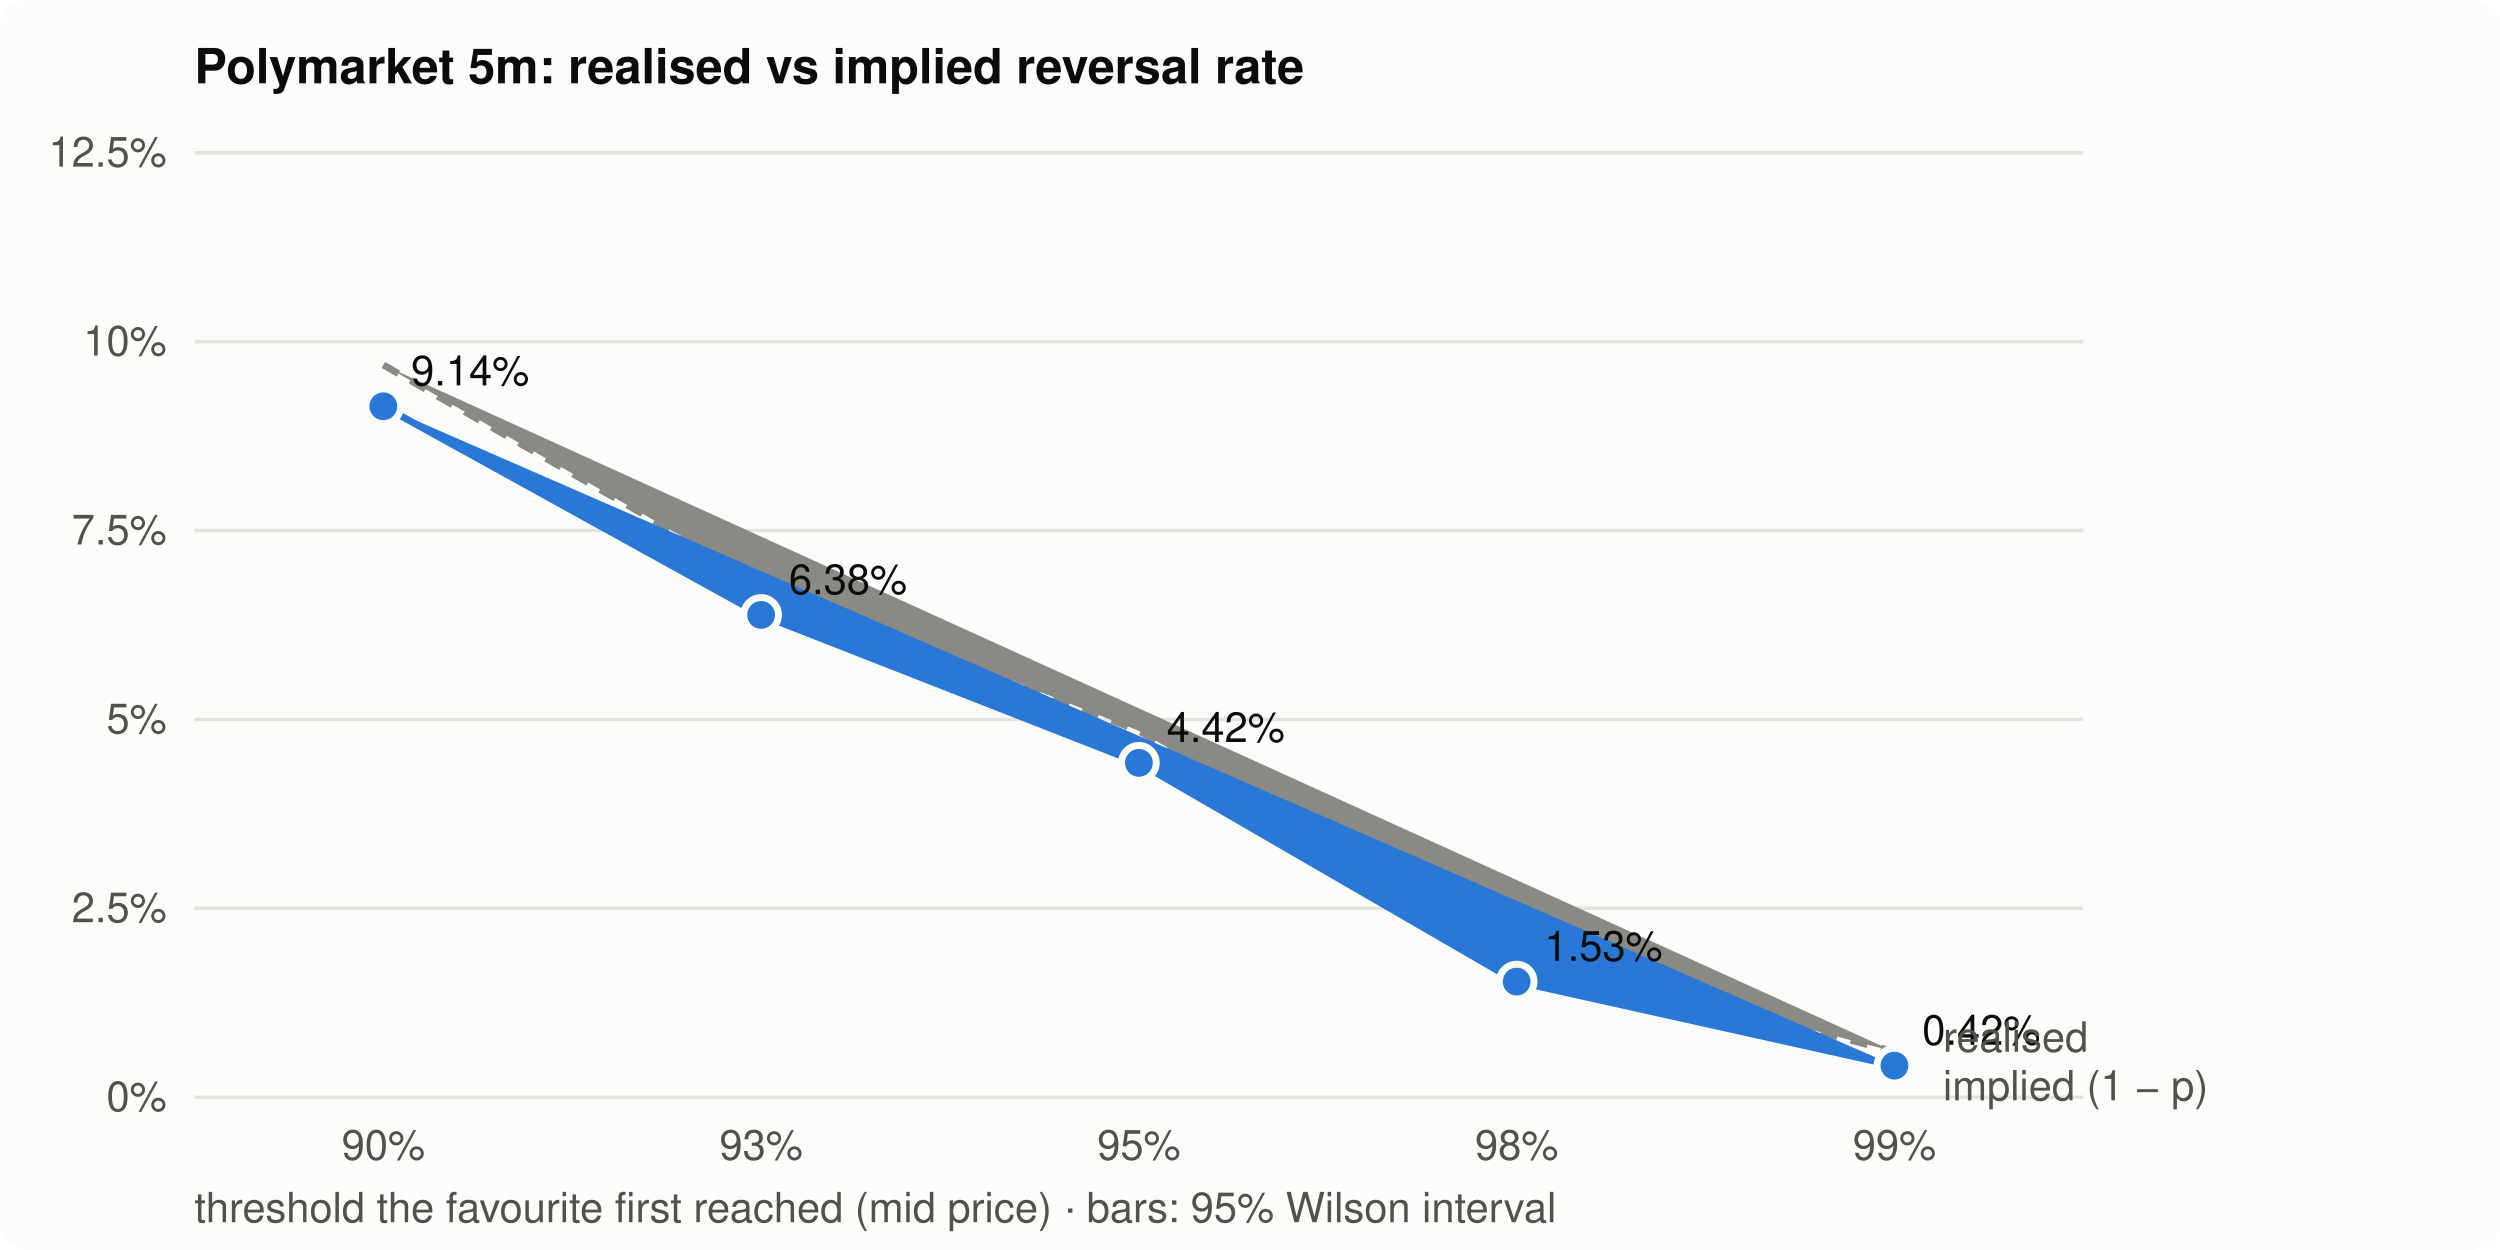
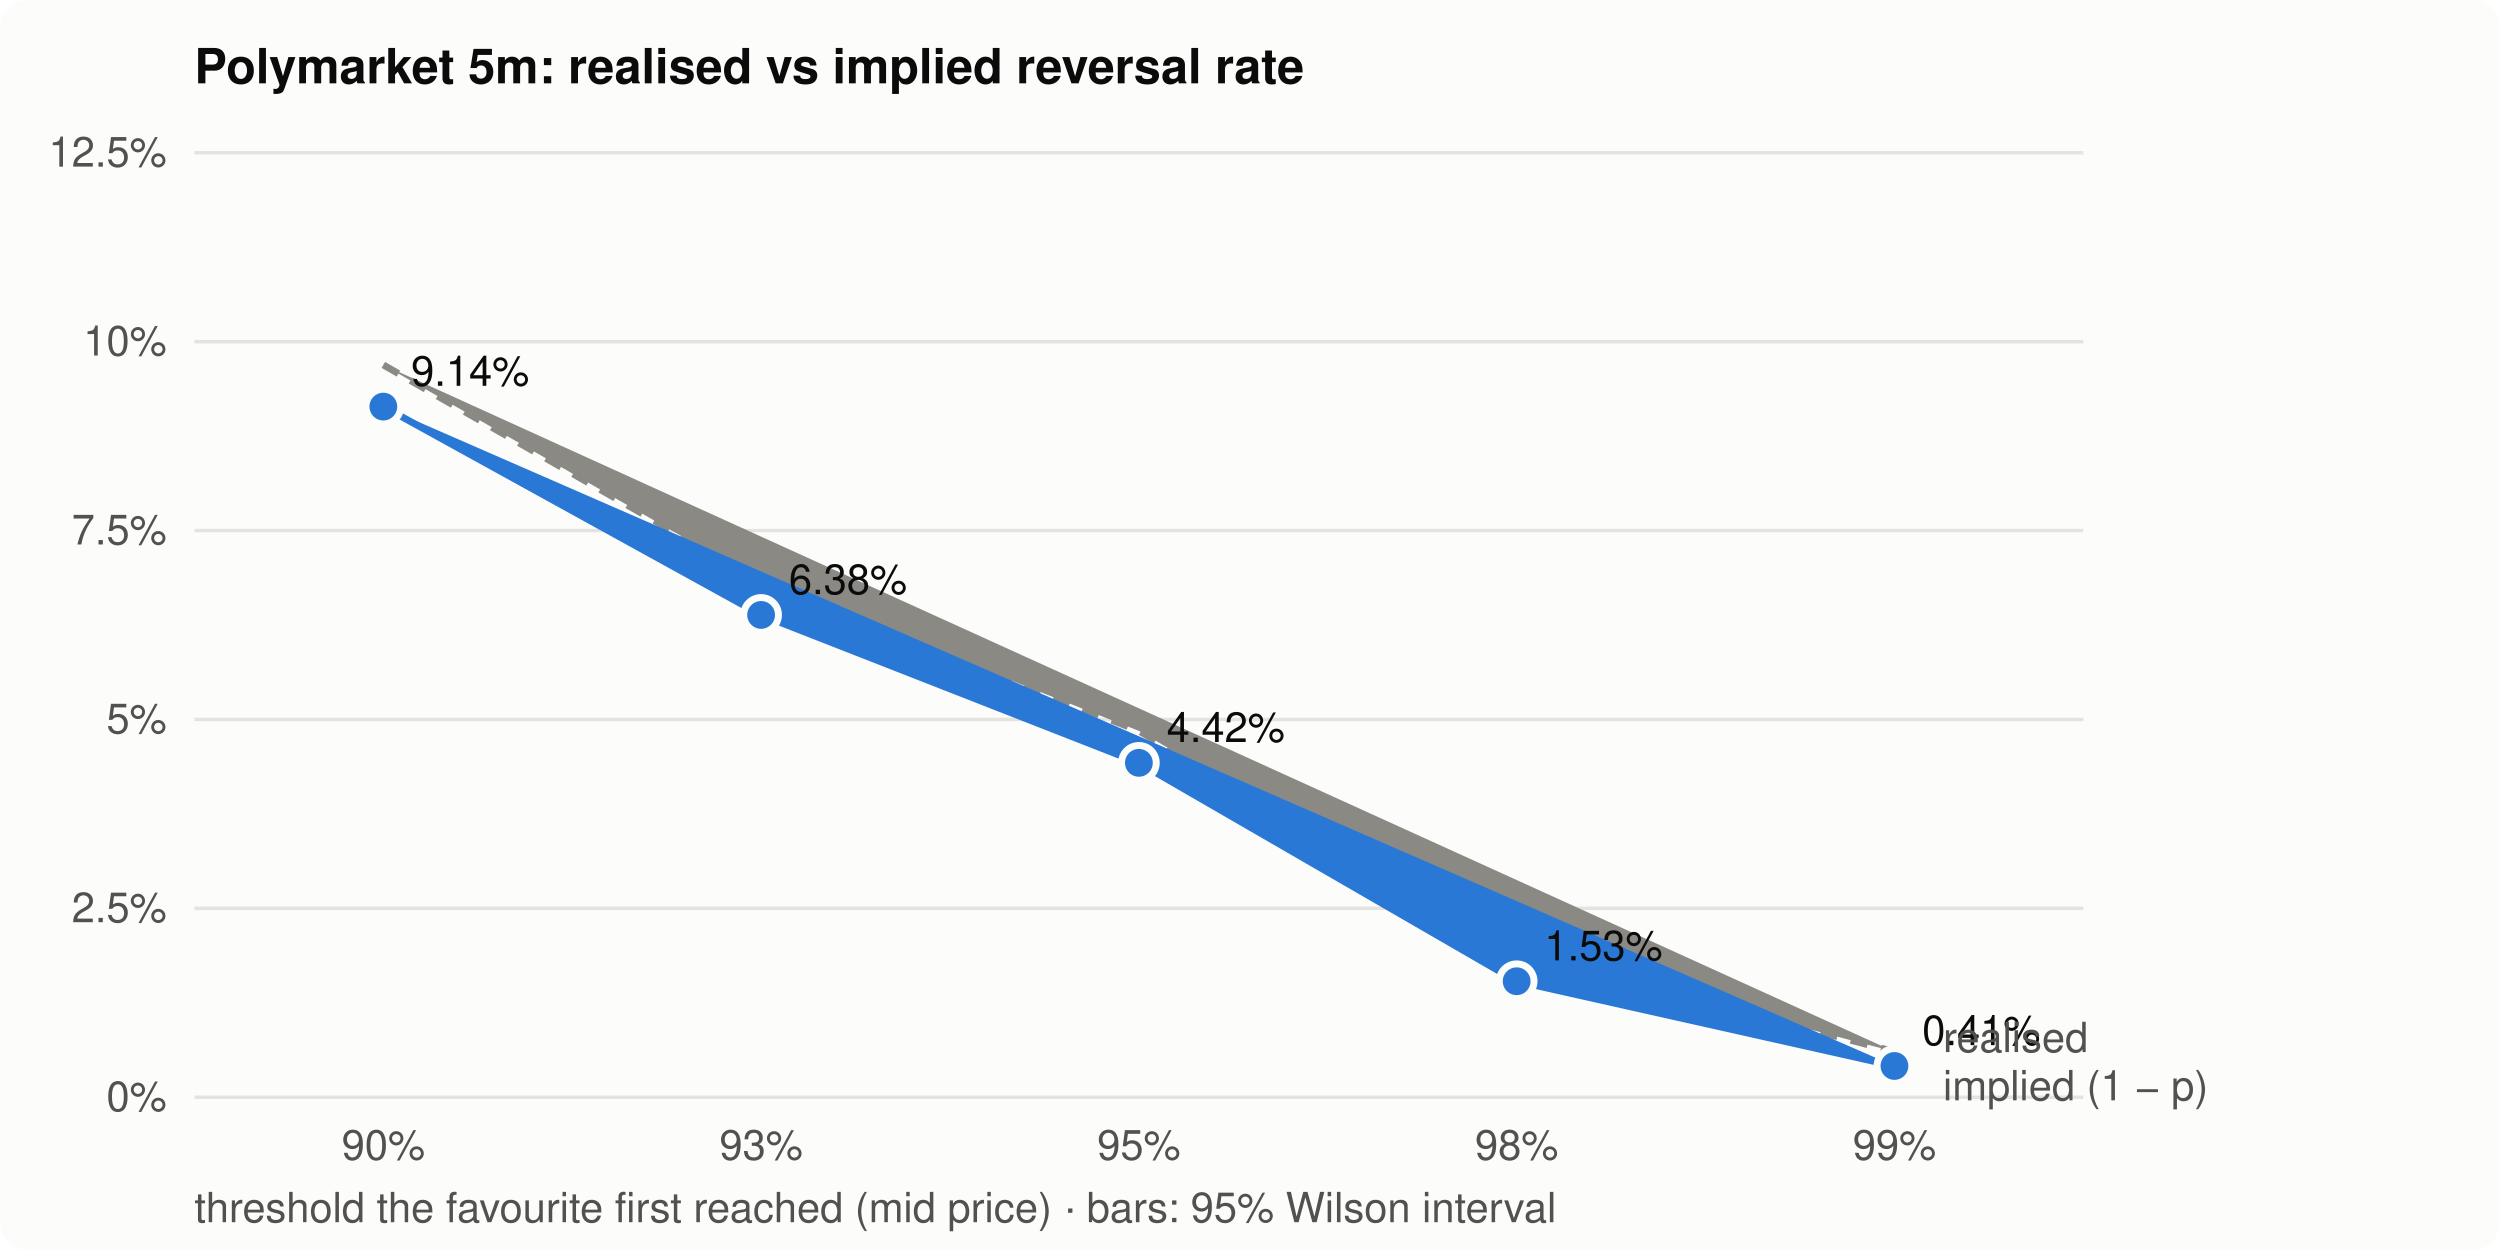
<svg xmlns="http://www.w3.org/2000/svg" viewBox="0 0 720 360" width="720" height="360" role="img" aria-label="Polymarket 5m: realised vs implied reversal rate">
  <style>
  .bg{fill:#fcfcfb} .t1{fill:#0b0b0b} .t2{fill:#52514e} .grid{stroke:#e4e3df}
  .s1{stroke:#2a78d6;fill:#2a78d6} .s2{stroke:#eb6834;fill:#eb6834} .s3{stroke:#1baf7a;fill:#1baf7a}
  .ref{stroke:#8a8984;fill:#8a8984} .ring{stroke:#fcfcfb}
  text{font-family:-apple-system,Segoe UI,Helvetica,Arial,sans-serif;font-size:12px}
  .title{font-size:14px;font-weight:600}
  @media (prefers-color-scheme: dark){
    .bg{fill:#1a1a19} .t1{fill:#f0efec} .t2{fill:#c3c2b7} .grid{stroke:#34332f}
    .s1{stroke:#3987e5;fill:#3987e5} .s2{stroke:#d95926;fill:#d95926} .s3{stroke:#199e70;fill:#199e70}
    .ref{stroke:#9d9c96;fill:#9d9c96} .ring{stroke:#1a1a19}
  }
</style>
  <rect class="bg" width="720" height="360" rx="8" />
  <text class="t1 title" x="56" y="24">Polymarket 5m: realised vs implied reversal rate</text>
  <line class="grid" x1="56" x2="600" y1="316.0" y2="316.0" stroke-width="1" />
  <text class="t2" x="48" y="320.0" text-anchor="end">0%</text>
  <line class="grid" x1="56" x2="600" y1="261.6" y2="261.6" stroke-width="1" />
  <text class="t2" x="48" y="265.6" text-anchor="end">2.5%</text>
  <line class="grid" x1="56" x2="600" y1="207.2" y2="207.2" stroke-width="1" />
  <text class="t2" x="48" y="211.2" text-anchor="end">5%</text>
  <line class="grid" x1="56" x2="600" y1="152.8" y2="152.8" stroke-width="1" />
  <text class="t2" x="48" y="156.8" text-anchor="end">7.5%</text>
  <line class="grid" x1="56" x2="600" y1="98.4" y2="98.4" stroke-width="1" />
  <text class="t2" x="48" y="102.4" text-anchor="end">10%</text>
  <line class="grid" x1="56" x2="600" y1="44.0" y2="44.0" stroke-width="1" />
  <text class="t2" x="48" y="48.0" text-anchor="end">12.5%</text>
  <text class="t2" x="110.4" y="334" text-anchor="middle">90%</text>
  <text class="t2" x="219.2" y="334" text-anchor="middle">93%</text>
  <text class="t2" x="328.0" y="334" text-anchor="middle">95%</text>
  <text class="t2" x="436.8" y="334" text-anchor="middle">98%</text>
  <text class="t2" x="545.6" y="334" text-anchor="middle">99%</text>
  <path class="ref" d="M110.4,105.1 L219.2,167.6 L328.0,210.5 L436.8,274.2 L545.6,302.9" fill="none" stroke-width="2" stroke-linejoin="round" stroke-dasharray="5 4" />
  <line class="s1" x1="110.4" x2="110.4" y1="120.1" y2="114.0" stroke-width="2" stroke-linecap="round" />
  <line class="s1" x1="219.2" x2="219.2" y1="179.7" y2="174.5" stroke-width="2" stroke-linecap="round" />
  <line class="s1" x1="328.0" x2="328.0" y1="221.9" y2="217.5" stroke-width="2" stroke-linecap="round" />
-   <line class="s1" x1="436.8" x2="436.8" y1="284.1" y2="281.3" stroke-width="2" stroke-linecap="round" />
-   <line class="s1" x1="545.6" x2="545.6" y1="308.8" y2="304.4" stroke-width="2" stroke-linecap="round" />
-   <path class="s1" d="M110.4,117.0 L219.2,177.1 L328.0,219.7 L436.8,282.7 L545.6,306.9" fill="none" stroke-width="2" stroke-linejoin="round" />
-   <circle class="s1 ring" cx="110.4" cy="117.0" r="5" stroke-width="2" />
-   <text class="t1" x="118.4" y="111.0">9.14%</text>
+   <line class="s1" x1="436.8" x2="436.8" y1="284.0" y2="281.2" stroke-width="2" stroke-linecap="round" />
+   <line class="s1" x1="545.6" x2="545.6" y1="308.9" y2="304.6" stroke-width="2" stroke-linecap="round" />
+   <path class="s1" d="M110.4,117.1 L219.2,177.1 L328.0,219.7 L436.8,282.6 L545.6,307.0" fill="none" stroke-width="2" stroke-linejoin="round" />
+   <circle class="s1 ring" cx="110.4" cy="117.1" r="5" stroke-width="2" />
+   <text class="t1" x="118.4" y="111.1">9.14%</text>
  <circle class="s1 ring" cx="219.2" cy="177.1" r="5" stroke-width="2" />
  <text class="t1" x="227.2" y="171.1">6.38%</text>
  <circle class="s1 ring" cx="328.0" cy="219.7" r="5" stroke-width="2" />
  <text class="t1" x="336.0" y="213.7">4.42%</text>
-   <circle class="s1 ring" cx="436.8" cy="282.7" r="5" stroke-width="2" />
-   <text class="t1" x="444.8" y="276.7">1.53%</text>
-   <circle class="s1 ring" cx="545.6" cy="306.9" r="5" stroke-width="2" />
-   <text class="t1" x="553.6" y="300.9">0.42%</text>
+   <circle class="s1 ring" cx="436.8" cy="282.6" r="5" stroke-width="2" />
+   <text class="t1" x="444.8" y="276.6">1.53%</text>
+   <circle class="s1 ring" cx="545.6" cy="307.0" r="5" stroke-width="2" />
+   <text class="t1" x="553.6" y="301.0">0.41%</text>
  <text class="t2" x="559.6" y="316.9">implied (1 − p)</text>
-   <text class="t2" x="559.6" y="302.9">realised</text>
+   <text class="t2" x="559.6" y="303.0">realised</text>
  <text class="t2" x="56" y="352">threshold the favourite first reached (mid price) · bars: 95% Wilson interval</text>
</svg>
